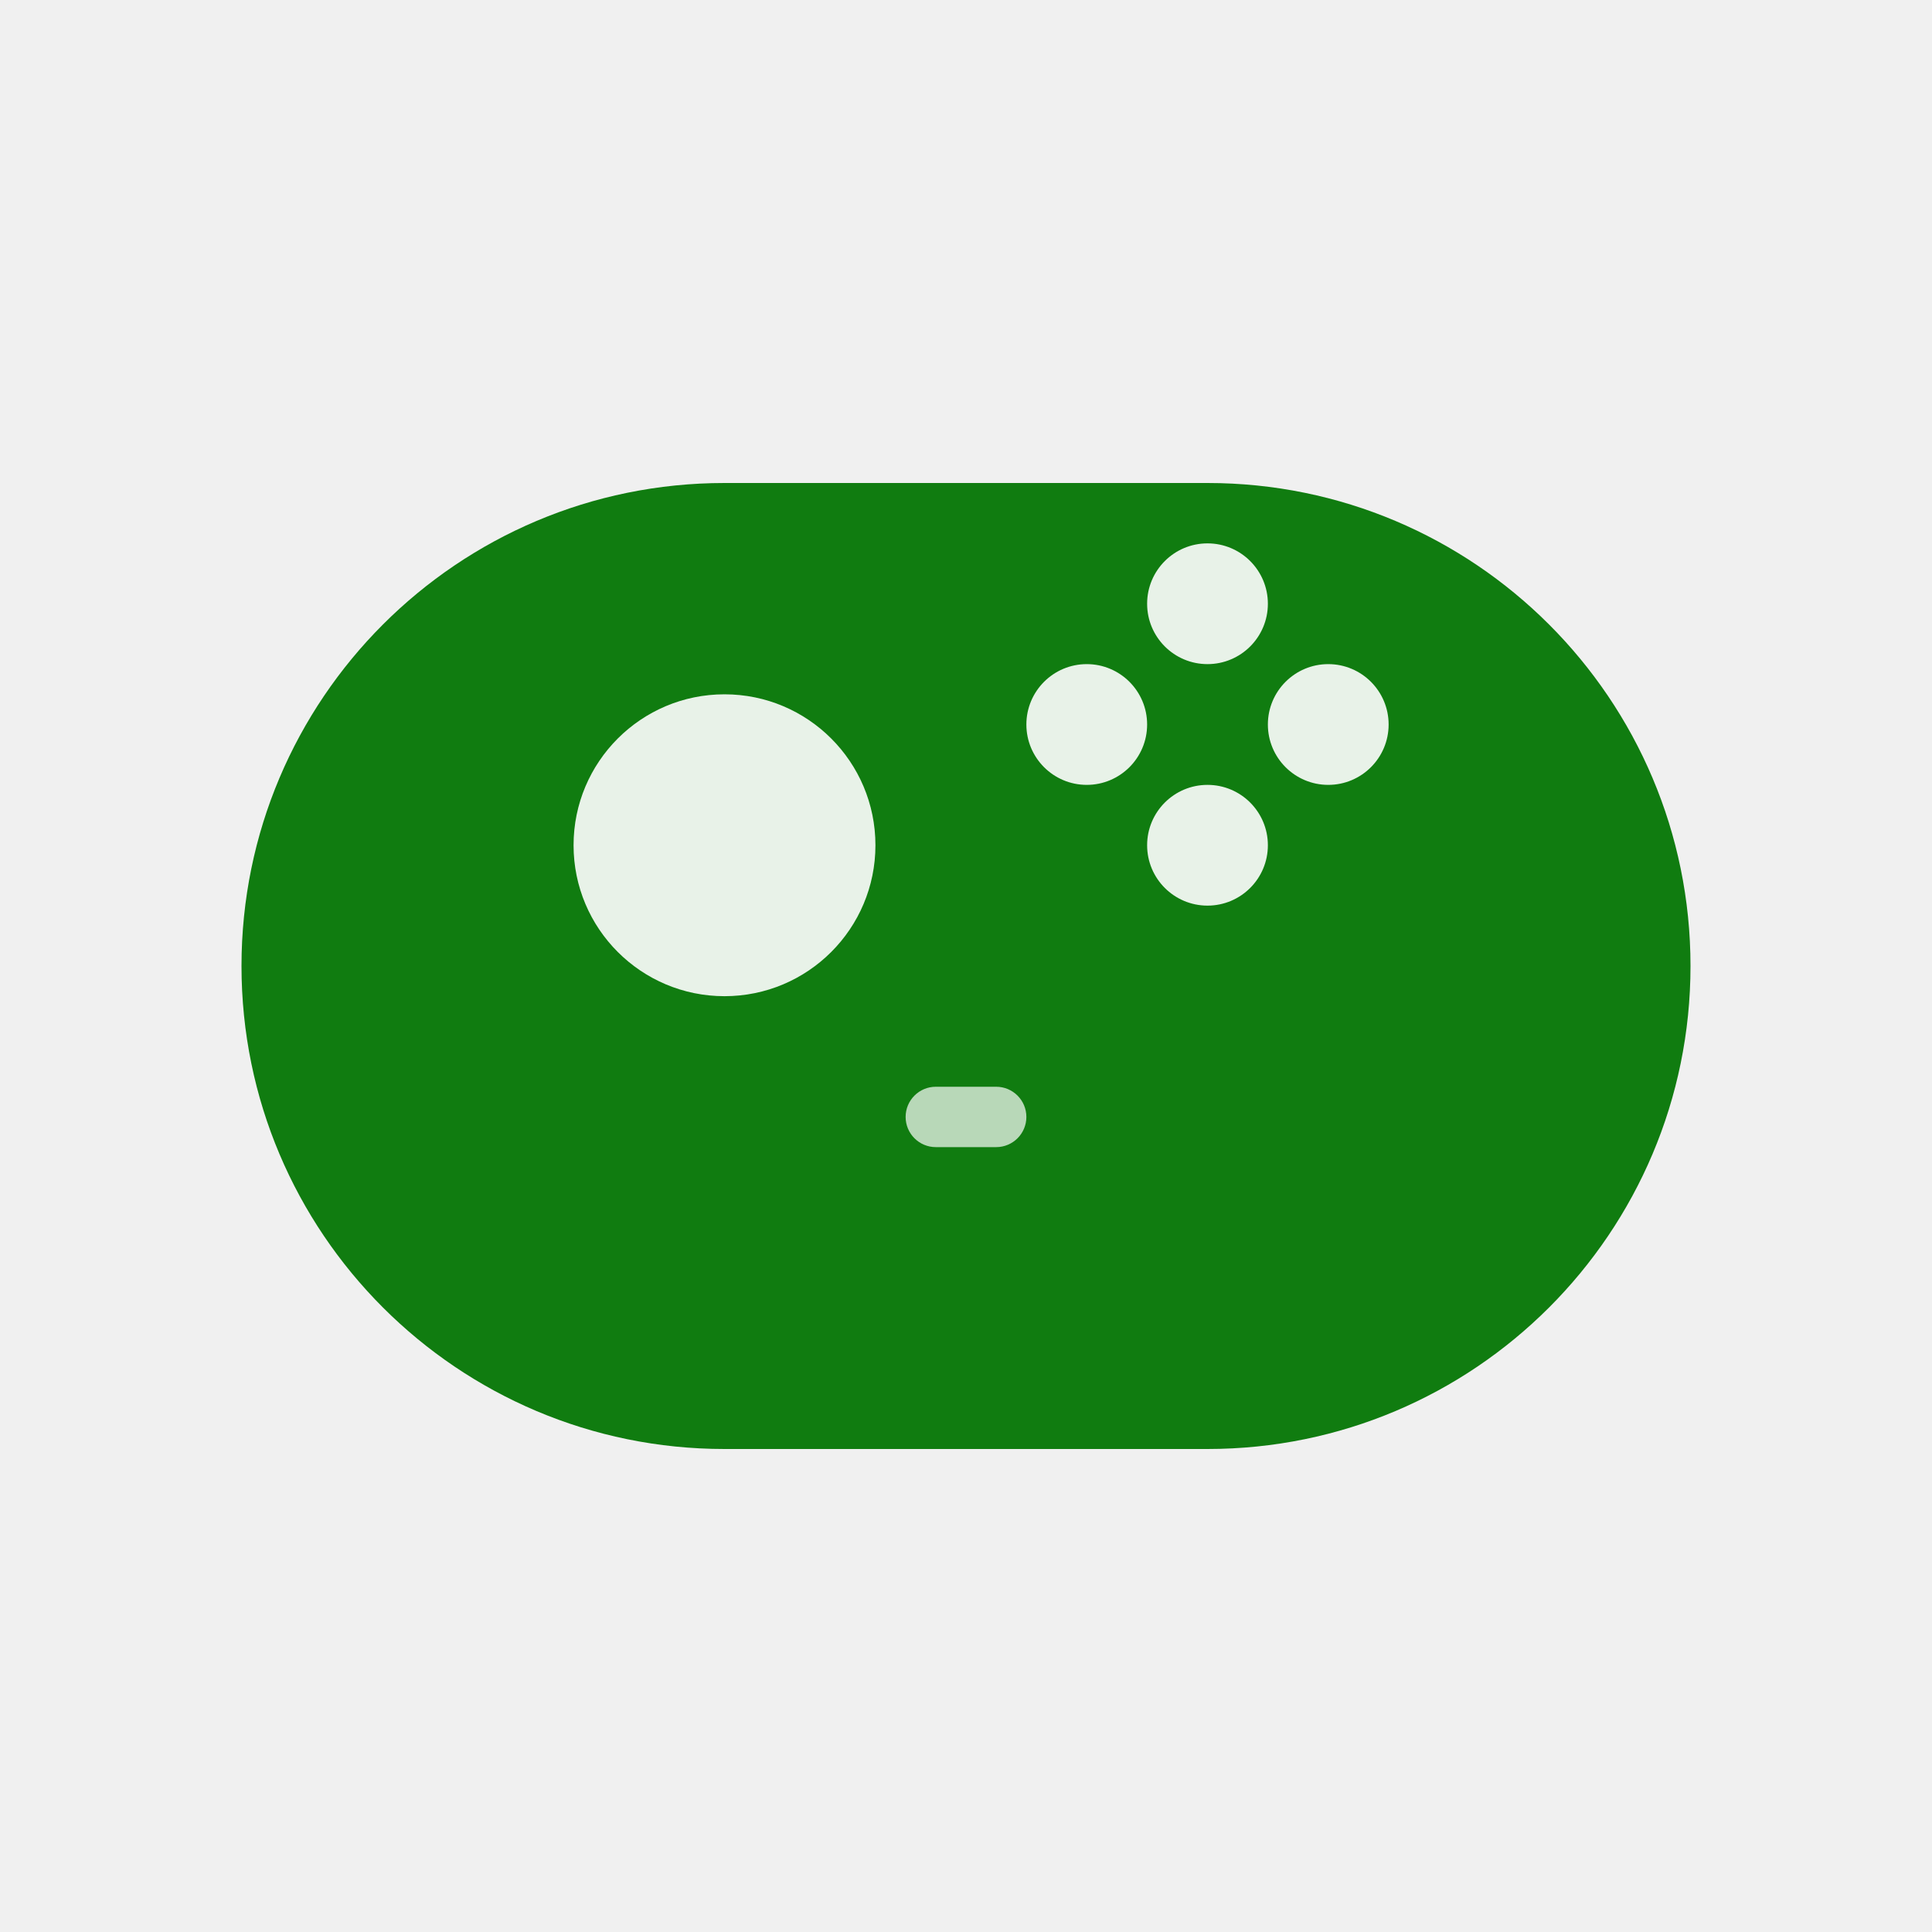
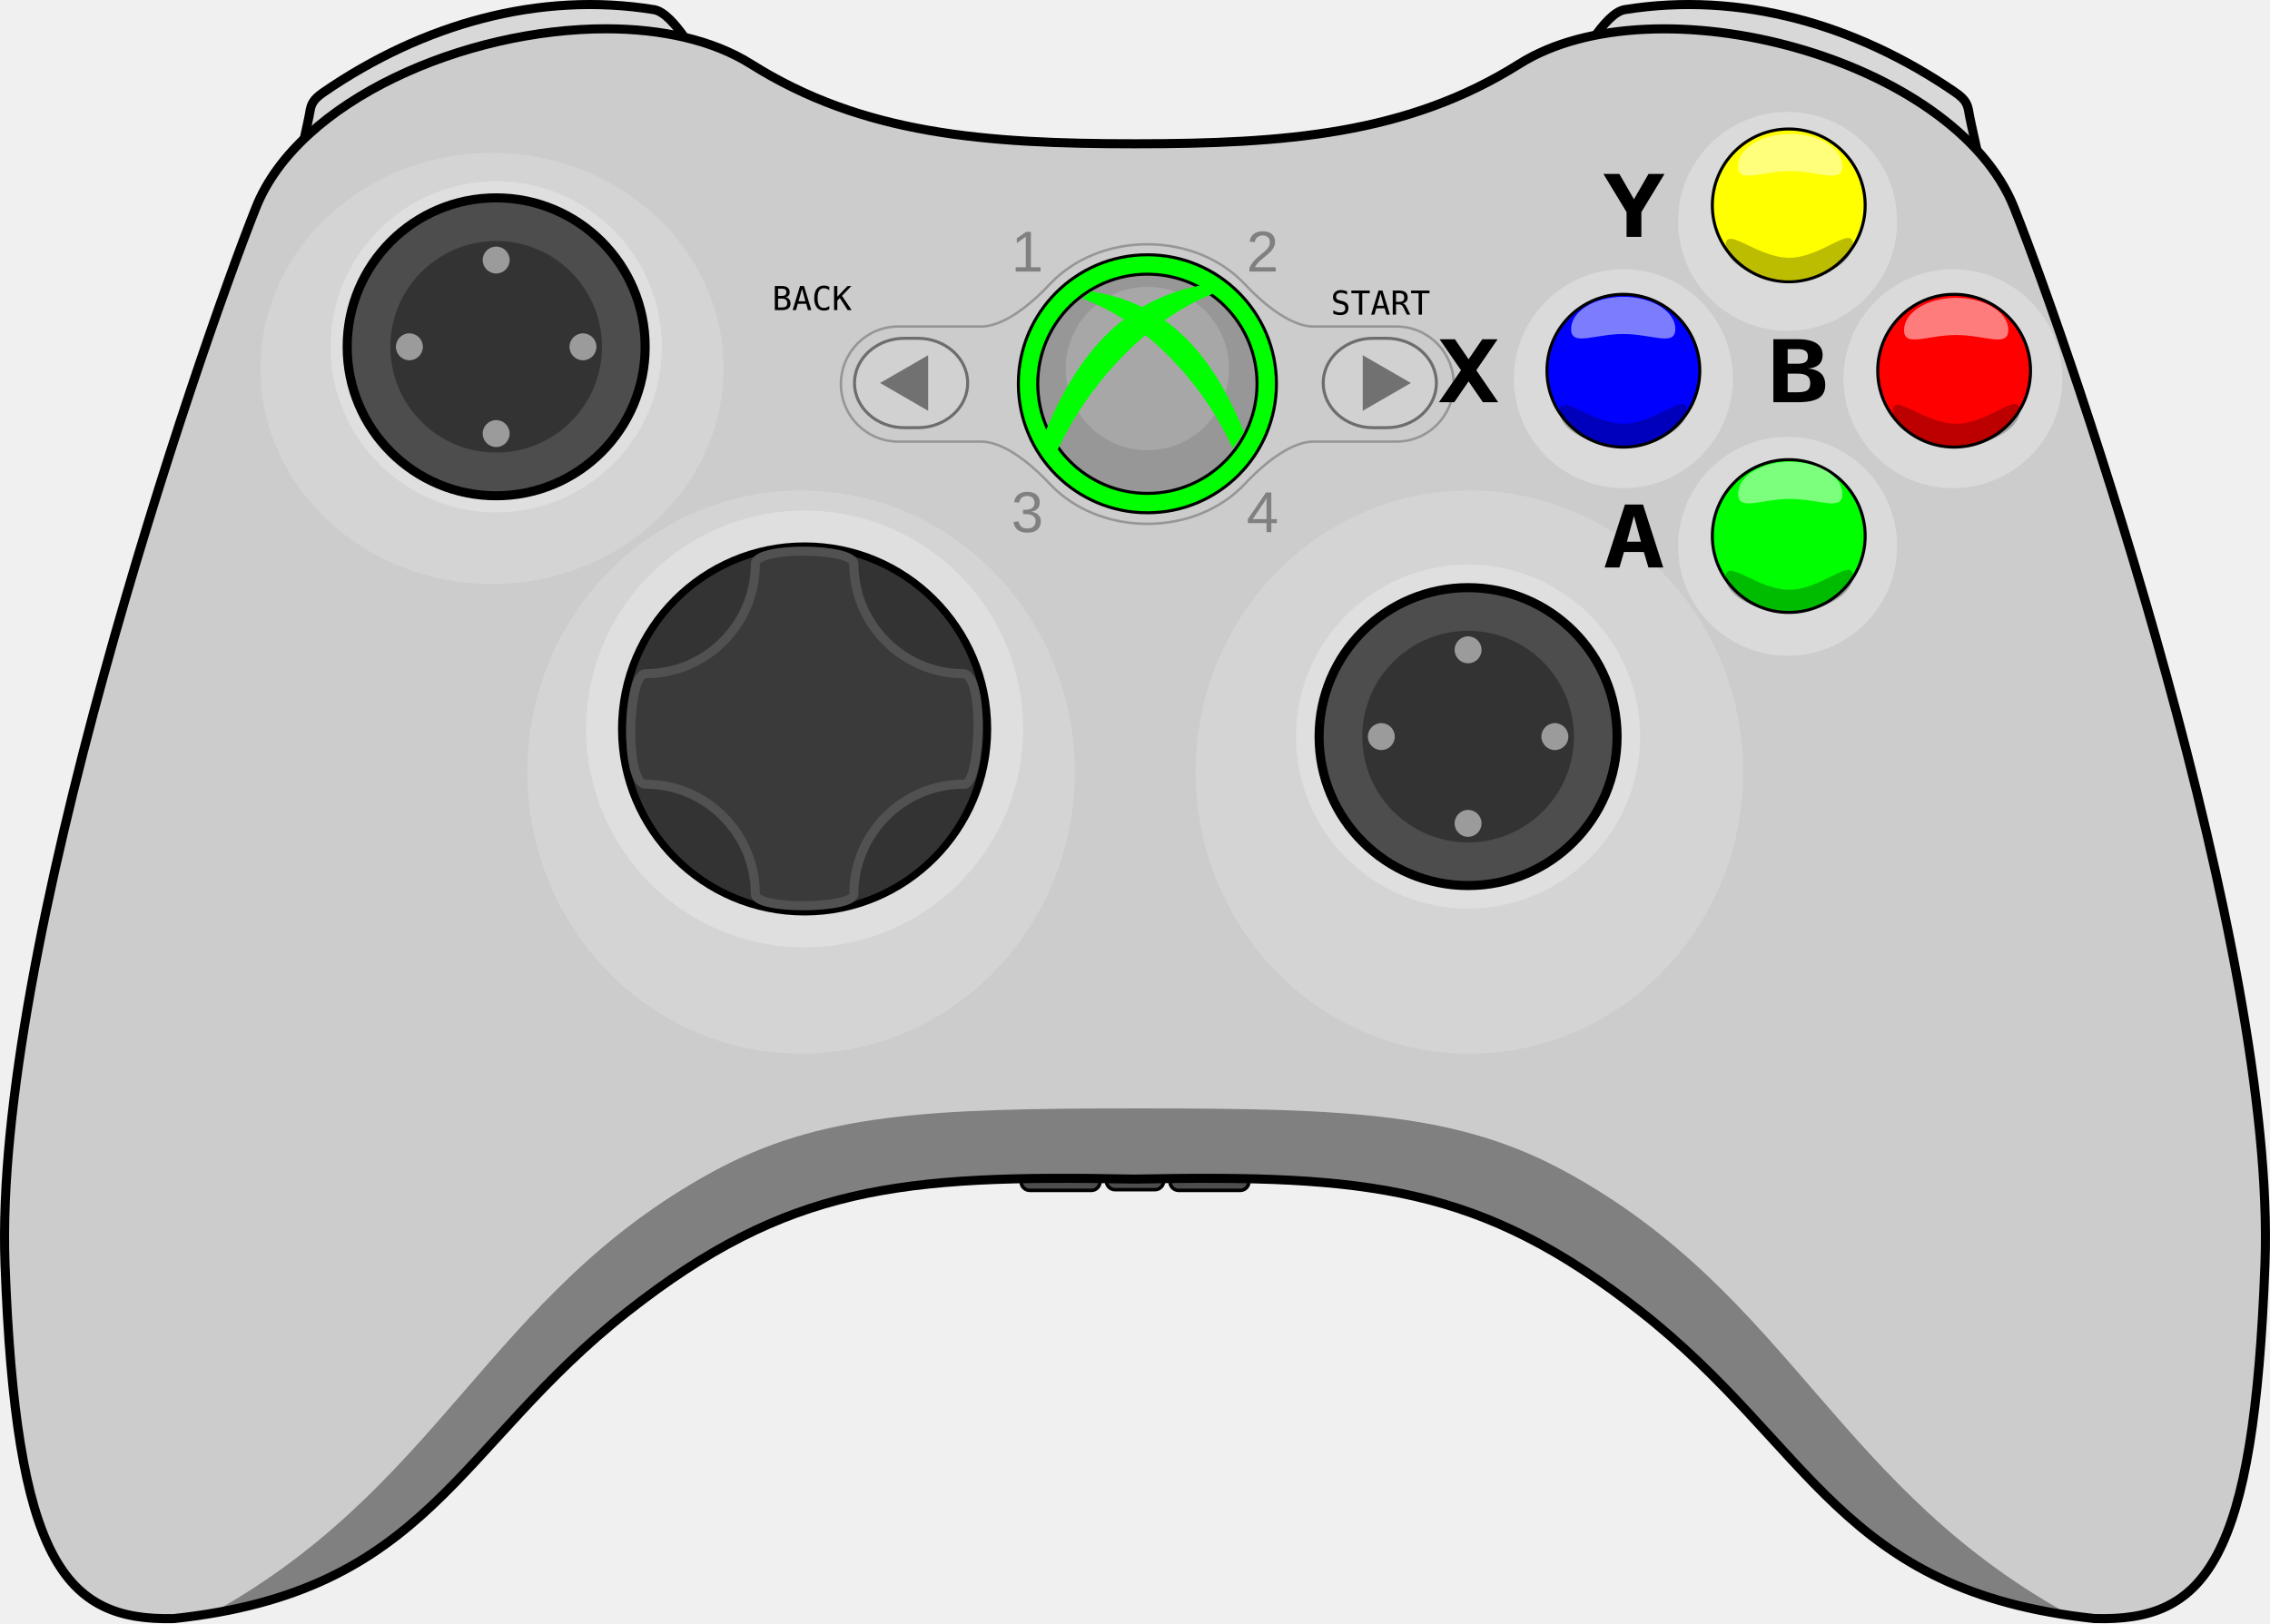
- <svg xmlns="http://www.w3.org/2000/svg" viewBox="0 0 64 64" fill="none">
-   <rect x="8" y="16" width="48" height="32" rx="16" fill="#107C10" />
-   <circle cx="24" cy="28" r="5" fill="#fff" opacity="0.9" />
-   <circle cx="40" cy="28" r="2" fill="#fff" opacity="0.9" />
-   <circle cx="44" cy="24" r="2" fill="#fff" opacity="0.9" />
-   <circle cx="36" cy="24" r="2" fill="#fff" opacity="0.9" />
-   <circle cx="40" cy="20" r="2" fill="#fff" opacity="0.9" />
-   <rect x="30" y="36" width="4" height="2" rx="1" fill="#fff" opacity="0.7" />
+ <svg xmlns="http://www.w3.org/2000/svg" width="750.618" height="536.877" id="svg2" version="1.0">
+   <defs id="defs4">
+     </defs>
+   <g id="layer1" transform="translate(0.15288,-260.3521)">
+     <g id="g4442" transform="matrix(0.5752286,0,0,0.5752286,161.9041,275.5957)" style="stroke:#000000;stroke-width:2;stroke-miterlimit:4;stroke-dasharray:none;stroke-opacity:1">
+       <rect style="fill:#4d4d4d;fill-opacity:1;stroke:#000000;stroke-width:2;stroke-miterlimit:4;stroke-dasharray:none;stroke-opacity:1" id="rect4436" width="45.344" height="27.532" x="390.846" y="630.439" ry="4.973" rx="4.973" />
+       <rect rx="4.973" ry="4.973" y="630.439" x="305.262" height="27.532" width="45.344" id="rect4438" style="fill:#4d4d4d;fill-opacity:1;stroke:#000000;stroke-width:2;stroke-miterlimit:4;stroke-dasharray:none;stroke-opacity:1" />
+       <rect style="fill:#4d4d4d;fill-opacity:1;stroke:#000000;stroke-width:2;stroke-miterlimit:4;stroke-dasharray:none;stroke-opacity:1" id="rect4440" width="32.911" height="27.326" x="354.271" y="630.231" ry="4.973" rx="4.973" />
+     </g>
+     <path id="path3365" d="M 655.507,318.608 C 655.289,317.515 651.356,300.472 650.919,297.631 C 650.482,294.79 649.826,293.261 646.33,290.857 C 613.516,268.298 575.124,257.407 537.075,263.544 C 530.302,264.636 521.561,281.68 521.561,281.68 L 655.507,318.608 z" style="fill:#d8d8d8;fill-opacity:1;fill-rule:evenodd;stroke:#000000;stroke-width:3;stroke-linecap:butt;stroke-linejoin:miter;stroke-miterlimit:4;stroke-dasharray:none;stroke-opacity:1" />
+     <path style="fill:#d8d8d8;fill-opacity:1;fill-rule:evenodd;stroke:#000000;stroke-width:3;stroke-linecap:butt;stroke-linejoin:miter;stroke-miterlimit:4;stroke-dasharray:none;stroke-opacity:1" d="M 97.674,318.608 C 97.892,317.515 101.825,300.472 102.262,297.631 C 102.699,294.79 103.355,293.261 106.851,290.857 C 139.665,268.298 178.057,257.407 216.106,263.544 C 222.879,264.636 231.62,281.68 231.62,281.68 L 97.674,318.608 z" id="path3352" />
+     <path style="fill:#cccccc;fill-opacity:1;fill-rule:evenodd;stroke:none;stroke-width:3;stroke-linecap:butt;stroke-linejoin:miter;stroke-miterlimit:4;stroke-dasharray:none;stroke-opacity:1" d="M 692.406,795.688 C 729.246,796.781 745.214,776.85 748.812,678.25 C 752.584,574.918 685.514,378.561 665.844,329.031 C 646.173,279.502 547.13,253.206 502.188,281.531 C 465.201,304.842 424.681,307.906 375.156,307.906 C 325.631,307.906 285.143,304.842 248.156,281.531 C 235.516,273.565 218.575,269.897 200.344,269.875 C 153.752,269.82 98.607,293.432 84.469,329.031 C 64.799,378.561 -2.271,574.918 1.5,678.25 C 5.079,776.303 20.907,796.568 57.312,795.703 C 141.788,786.652 150.458,738.839 207.406,694.094 C 260.204,652.61 297.187,648.835 374.875,650.344 C 452.563,648.835 489.515,652.61 542.312,694.094 C 599.26,738.839 607.93,786.637 692.406,795.688 z" id="path3354" />
+     <path style="fill:#808080;fill-opacity:1;fill-rule:evenodd;stroke:none;stroke-width:3;stroke-linecap:butt;stroke-linejoin:miter;stroke-miterlimit:4;stroke-dasharray:none;stroke-opacity:1" d="M 376.555,626.958 C 306.484,626.958 270.991,628.494 235.212,648.083 C 160.645,688.906 145.675,753.415 66.618,795.677 C 143.807,784.494 153.682,737.394 208.805,694.083 C 261.603,652.599 298.587,648.824 376.274,650.333 C 453.962,648.824 490.914,652.599 543.712,694.083 C 599.026,737.544 608.783,784.831 686.712,795.802 C 607.461,753.543 592.535,688.945 517.899,648.083 C 482.119,628.494 446.627,626.958 376.555,626.958 z" id="path3191" />
+     <path style="opacity:1;fill:#d4d4d4;fill-opacity:1;fill-rule:evenodd;stroke:none;stroke-width:0.929;stroke-linecap:round;stroke-linejoin:round;stroke-miterlimit:4;stroke-dasharray:none;stroke-opacity:1" id="path3339" d="M 229.292,389.378 A 68.637,68.637 0 1 1 92.018,389.378 A 68.637,68.637 0 1 1 229.292,389.378 z" transform="matrix(1.318681,0,0,1.357143,273.8833,-12.72692)" />
+     <path style="opacity:1;fill:#d4d4d4;fill-opacity:1;fill-rule:evenodd;stroke:none;stroke-width:0.929;stroke-linecap:round;stroke-linejoin:round;stroke-miterlimit:4;stroke-dasharray:none;stroke-opacity:1" id="path3335" d="M 229.292,389.378 A 68.637,68.637 0 1 1 92.018,389.378 A 68.637,68.637 0 1 1 229.292,389.378 z" transform="matrix(1.115385,0,0,1.038461,-16.65148,-22.14143)" />
+     <path transform="matrix(1.318681,0,0,1.357143,52.88856,-12.72692)" d="M 229.292,389.378 A 68.637,68.637 0 1 1 92.018,389.378 A 68.637,68.637 0 1 1 229.292,389.378 z" id="path3337" style="opacity:1;fill:#d4d4d4;fill-opacity:1;fill-rule:evenodd;stroke:none;stroke-width:0.929;stroke-linecap:round;stroke-linejoin:round;stroke-miterlimit:4;stroke-dasharray:none;stroke-opacity:1" />
+     <path style="opacity:1;fill:#333333;fill-opacity:1;fill-rule:evenodd;stroke:#000000;stroke-width:2.646;stroke-linecap:round;stroke-linejoin:round;stroke-miterlimit:4;stroke-dasharray:none;stroke-opacity:1" id="path3249" d="M 265.211,443.665 A 53.411,53.411 0 1 1 158.39,443.665 A 53.411,53.411 0 1 1 265.211,443.665 z" transform="matrix(1.133621,0,0,1.133621,25.80033,-1.498032)" />
+     <path id="path3253" style="fill:#3a3a3a;fill-opacity:1;fill-rule:evenodd;stroke:#515151;stroke-width:3;stroke-linecap:round;stroke-linejoin:round;stroke-miterlimit:4;stroke-opacity:1" d="M 249.609,556.055 C 249.609,561.43 282.195,561.018 282.195,556.055 C 282.195,536.001 298.471,519.725 318.525,519.725 C 323.774,520.882 325.801,484.173 318.525,483.175 C 298.471,483.175 282.195,466.899 282.195,446.845 C 282.195,441.449 249.609,441.039 249.609,446.845 C 249.609,466.899 233.333,483.175 213.279,483.175 C 207.399,482.95 206.224,519.519 213.279,519.725 C 233.333,519.725 249.609,536.001 249.609,556.055 z" />
+     <g id="g3292">
+       <rect ry="16.45" rx="16.45" y="372.249" x="437.393" height="29.559" width="37.428" id="rect3288" style="opacity:1;fill:#d1d1d1;fill-opacity:1;fill-rule:evenodd;stroke:#6d6d6d;stroke-width:1;stroke-linecap:round;stroke-linejoin:round;stroke-miterlimit:4;stroke-dasharray:none;stroke-opacity:1" />
+       <path transform="matrix(0,1.125941,1.125941,0,20.71922,57.39572)" d="M 300.926,381.673 L 292.762,395.813 L 284.599,381.673 L 300.926,381.673 z" id="path3290" style="opacity:1;fill:#717171;fill-opacity:1;fill-rule:evenodd;stroke:none;stroke-width:3;stroke-linecap:round;stroke-linejoin:round;stroke-miterlimit:4;stroke-dasharray:none;stroke-opacity:1" />
+     </g>
+     <g id="g3296" transform="matrix(-1,0,0,1,757.2233,0)">
+       <rect style="opacity:1;fill:#d1d1d1;fill-opacity:1;fill-rule:evenodd;stroke:#6d6d6d;stroke-width:1;stroke-linecap:round;stroke-linejoin:round;stroke-miterlimit:4;stroke-dasharray:none;stroke-opacity:1" id="rect3298" width="37.428" height="29.559" x="437.393" y="372.249" rx="16.45" ry="16.45" />
+       <path style="opacity:1;fill:#717171;fill-opacity:1;fill-rule:evenodd;stroke:none;stroke-width:3;stroke-linecap:round;stroke-linejoin:round;stroke-miterlimit:4;stroke-dasharray:none;stroke-opacity:1" id="path3300" d="M 300.926,381.673 L 292.762,395.813 L 284.599,381.673 L 300.926,381.673 z" transform="matrix(0,1.125941,1.125941,0,20.71922,57.39572)" />
+     </g>
+     <path transform="matrix(1.137074,0,0,1.137074,-54.47036,-59.07849)" d="M 418.966,392.555 A 37.527,37.527 0 1 1 343.912,392.555 A 37.527,37.527 0 1 1 418.966,392.555 z" id="path3304" style="opacity:1;fill:#00ff00;fill-opacity:1;fill-rule:evenodd;stroke:#000000;stroke-width:0.879;stroke-linecap:round;stroke-linejoin:round;stroke-miterlimit:4;stroke-dasharray:none;stroke-opacity:1" />
+     <path style="opacity:1;fill:#979797;fill-opacity:1;fill-rule:evenodd;stroke:#000000;stroke-width:1.035;stroke-linecap:round;stroke-linejoin:round;stroke-miterlimit:4;stroke-dasharray:none;stroke-opacity:1" id="path3302" d="M 418.966,392.555 A 37.527,37.527 0 1 1 343.912,392.555 A 37.527,37.527 0 1 1 418.966,392.555 z" transform="matrix(0.9660382,0,0,0.9660382,10.76955,8.062652)" />
+     <path transform="matrix(0.719677,0,0,0.719677,104.7413,99.7301)" d="M 418.966,392.555 A 37.527,37.527 0 1 1 343.912,392.555 A 37.527,37.527 0 1 1 418.966,392.555 z" id="path3310" style="opacity:1;fill:#a7a7a7;fill-opacity:1;fill-rule:evenodd;stroke:none;stroke-width:1.489;stroke-linecap:round;stroke-linejoin:round;stroke-miterlimit:4;stroke-dasharray:none;stroke-opacity:1" />
+     <path style="fill:#00ff00;fill-opacity:1;fill-rule:evenodd;stroke:none;stroke-width:0.25pt;stroke-linecap:butt;stroke-linejoin:miter;stroke-opacity:1" d="M 344.94,404.636 C 356.555,375.848 372.817,358.369 399.688,354.257 L 402.773,356.827 C 380.823,364.717 359.943,386.259 349.053,410.29 L 344.94,404.636 z" id="path3306" />
+     <path id="path3308" d="M 411.228,403.332 C 400.485,376.707 385.446,360.542 360.593,356.739 L 357.74,359.116 C 378.041,366.413 397.352,386.336 407.424,408.562 L 411.228,403.332 z" style="fill:#00ff00;fill-opacity:1;fill-rule:evenodd;stroke:none;stroke-width:0.25pt;stroke-linecap:butt;stroke-linejoin:miter;stroke-opacity:1" />
+     <text xml:space="preserve" style="font-size:10.933px;font-style:normal;font-variant:normal;font-weight:normal;font-stretch:normal;text-align:center;line-height:-200%;writing-mode:lr-tb;text-anchor:middle;fill:#000000;fill-opacity:1;stroke:none;stroke-width:3pt;stroke-linecap:butt;stroke-linejoin:miter;stroke-opacity:1;font-family:DejaVu Sans Mono;-inkscape-font-specification:DejaVu Sans Mono" x="472.786" y="364.418" id="text3312">
+       <tspan id="tspan3314" x="472.786" y="364.418">START</tspan>
+     </text>
+     <path d="M 542.195,503.982 C 542.195,535.388 516.706,560.877 485.3,560.877 C 453.894,560.877 428.406,535.388 428.406,503.982 C 428.406,472.576 453.894,447.088 485.3,447.088 C 516.706,447.088 542.195,472.576 542.195,503.982 z M 533.891,503.982 C 533.891,530.804 512.122,552.573 485.3,552.573 C 458.478,552.573 436.709,530.804 436.709,503.982 C 436.709,477.16 458.478,455.391 485.3,455.391 C 512.122,455.391 533.891,477.16 533.891,503.982 z" style="fill:#dfdfdf;fill-opacity:1;fill-rule:evenodd;stroke:none;stroke-width:2.067;stroke-linecap:round;stroke-linejoin:round;stroke-miterlimit:4;stroke-opacity:1" id="path3348" />
+     <text xml:space="preserve" style="font-size:10.933px;font-style:normal;font-variant:normal;font-weight:normal;font-stretch:normal;text-align:center;line-height:100%;writing-mode:lr-tb;text-anchor:middle;fill:#000000;fill-opacity:1;stroke:none;stroke-width:3pt;stroke-linecap:butt;stroke-linejoin:miter;stroke-opacity:1;font-family:DejaVu Sans Mono;-inkscape-font-specification:DejaVu Sans Mono" x="284.788" y="362.922" id="text3316">
+       <tspan id="tspan3318" x="284.788" y="362.922">BACK</tspan>
+     </text>
+     <path id="path3350" style="fill:#dfdfdf;fill-opacity:1;fill-rule:evenodd;stroke:none;stroke-width:2.067;stroke-linecap:round;stroke-linejoin:round;stroke-miterlimit:4;stroke-opacity:1" d="M 218.677,375.06 C 218.677,405.288 194.144,429.821 163.915,429.821 C 133.687,429.821 109.154,405.288 109.154,375.06 C 109.154,344.832 133.687,320.299 163.915,320.299 C 194.144,320.299 218.677,344.832 218.677,375.06 z M 210.684,375.06 C 210.684,400.876 189.732,421.829 163.915,421.829 C 138.099,421.829 117.147,400.876 117.147,375.06 C 117.147,349.244 138.099,328.291 163.915,328.291 C 189.732,328.291 210.684,349.244 210.684,375.06 z" />
+     <path id="path3320" style="fill:none;fill-opacity:1;fill-rule:evenodd;stroke:#969696;stroke-width:0.813;stroke-linecap:round;stroke-linejoin:round;stroke-miterlimit:4;stroke-opacity:1" d="M 379.231,433.61 C 391.847,433.61 403.584,428.838 411.562,420.325 C 418.676,412.734 427.249,406.41 434.197,406.41 C 441.145,406.41 433.663,406.41 433.663,406.41 C 433.663,406.41 461.608,406.41 461.608,406.41 C 472.061,406.41 480.545,397.926 480.545,387.379 C 480.545,376.832 472.061,368.348 461.608,368.348 C 461.608,368.348 433.663,368.348 433.663,368.348 C 433.663,368.348 441.145,368.348 434.197,368.348 C 427.249,368.348 418.676,362.024 411.562,354.433 C 403.584,345.92 391.824,341.148 379.231,341.148 C 366.638,341.148 354.879,345.92 346.9,354.433 C 339.786,362.024 331.213,368.348 324.265,368.348 C 317.317,368.348 324.799,368.348 324.799,368.348 C 324.799,368.348 296.855,368.348 296.855,368.348 C 286.401,368.348 277.917,376.832 277.917,387.379 C 277.917,397.926 286.401,406.41 296.855,406.41 C 296.855,406.41 324.799,406.41 324.799,406.41 C 324.799,406.41 317.317,406.41 324.265,406.41 C 331.213,406.41 339.786,412.734 346.9,420.325 C 354.879,428.838 366.615,433.61 379.231,433.61 z" />
+     <path id="path3341" style="fill:#dfdfdf;fill-opacity:1;fill-rule:evenodd;stroke:none;stroke-width:2.067;stroke-linecap:round;stroke-linejoin:round;stroke-miterlimit:4;stroke-opacity:1" d="M 338.14,501.45 C 338.14,541.325 305.778,573.688 265.902,573.688 C 226.027,573.688 193.664,541.325 193.664,501.45 C 193.664,461.574 226.027,429.212 265.902,429.212 C 305.778,429.212 338.14,461.574 338.14,501.45 z M 327.597,501.45 C 327.597,535.505 299.958,563.145 265.902,563.145 C 231.846,563.145 204.207,535.505 204.207,501.45 C 204.207,467.394 231.846,439.755 265.902,439.755 C 299.958,439.755 327.597,467.394 327.597,501.45 z" />
+     <g transform="translate(-321.8452,-119.2531)" id="g3233">
+       <path style="opacity:1;fill:#4d4d4d;fill-opacity:1;fill-rule:evenodd;stroke:#000000;stroke-width:3;stroke-linecap:round;stroke-linejoin:round;stroke-miterlimit:4;stroke-dasharray:none;stroke-opacity:1" id="path3235" d="M 540.553,494.313 A 49.267,49.267 0 1 1 442.019,494.313 A 49.267,49.267 0 1 1 540.553,494.313 z" transform="translate(-5.525239,0)" />
+       <path transform="matrix(0.7102804,0,0,0.7102804,136.8099,143.2122)" d="M 540.553,494.313 A 49.267,49.267 0 1 1 442.019,494.313 A 49.267,49.267 0 1 1 540.553,494.313 z" id="path3237" style="opacity:1;fill:#333333;fill-opacity:1;fill-rule:evenodd;stroke:none;stroke-width:4.224;stroke-linecap:round;stroke-linejoin:round;stroke-miterlimit:4;stroke-dasharray:none;stroke-opacity:1" />
+       <g id="g3239" transform="matrix(1.074627,0,0,1.074627,-36.25079,-36.88903)">
+         <path transform="matrix(8.4112218e-2,0,0,8.4112218e-2,471.1428,452.7353)" d="M 540.553,494.313 A 49.267,49.267 0 1 1 442.019,494.313 A 49.267,49.267 0 1 1 540.553,494.313 z" id="path3241" style="fill:#9b9b9b;fill-opacity:1;fill-rule:evenodd;stroke:none;stroke-width:26.75;stroke-linecap:round;stroke-linejoin:round;stroke-miterlimit:4;stroke-dasharray:none;stroke-opacity:1" />
+         <path style="fill:#9b9b9b;fill-opacity:1;fill-rule:evenodd;stroke:none;stroke-width:26.75;stroke-linecap:round;stroke-linejoin:round;stroke-miterlimit:4;stroke-dasharray:none;stroke-opacity:1" id="path3243" d="M 540.553,494.313 A 49.267,49.267 0 1 1 442.019,494.313 A 49.267,49.267 0 1 1 540.553,494.313 z" transform="matrix(8.4112218e-2,0,0,8.4112218e-2,417.7321,452.7353)" />
+         <path style="fill:#9b9b9b;fill-opacity:1;fill-rule:evenodd;stroke:none;stroke-width:26.75;stroke-linecap:round;stroke-linejoin:round;stroke-miterlimit:4;stroke-dasharray:none;stroke-opacity:1" id="path3245" d="M 540.553,494.313 A 49.267,49.267 0 1 1 442.019,494.313 A 49.267,49.267 0 1 1 540.553,494.313 z" transform="matrix(0,8.4112218e-2,-8.4112218e-2,0,527.3384,479.6952)" />
+         <path transform="matrix(0,8.4112218e-2,-8.4112218e-2,0,527.3384,426.2846)" d="M 540.553,494.313 A 49.267,49.267 0 1 1 442.019,494.313 A 49.267,49.267 0 1 1 540.553,494.313 z" id="path3247" style="fill:#9b9b9b;fill-opacity:1;fill-rule:evenodd;stroke:none;stroke-width:26.75;stroke-linecap:round;stroke-linejoin:round;stroke-miterlimit:4;stroke-dasharray:none;stroke-opacity:1" />
+       </g>
+     </g>
+     <g id="g3224" transform="translate(-0.4604366,9.669168)">
+       <path transform="translate(-5.525239,0)" d="M 540.553,494.313 A 49.267,49.267 0 1 1 442.019,494.313 A 49.267,49.267 0 1 1 540.553,494.313 z" id="path3196" style="opacity:1;fill:#4d4d4d;fill-opacity:1;fill-rule:evenodd;stroke:#000000;stroke-width:3;stroke-linecap:round;stroke-linejoin:round;stroke-miterlimit:4;stroke-dasharray:none;stroke-opacity:1" />
+       <path style="opacity:1;fill:#333333;fill-opacity:1;fill-rule:evenodd;stroke:none;stroke-width:4.224;stroke-linecap:round;stroke-linejoin:round;stroke-miterlimit:4;stroke-dasharray:none;stroke-opacity:1" id="path3198" d="M 540.553,494.313 A 49.267,49.267 0 1 1 442.019,494.313 A 49.267,49.267 0 1 1 540.553,494.313 z" transform="matrix(0.7102804,0,0,0.7102804,136.8099,143.2122)" />
+       <g transform="matrix(1.074627,0,0,1.074627,-36.25079,-36.88903)" id="g3218">
+         <path style="fill:#9b9b9b;fill-opacity:1;fill-rule:evenodd;stroke:none;stroke-width:26.75;stroke-linecap:round;stroke-linejoin:round;stroke-miterlimit:4;stroke-dasharray:none;stroke-opacity:1" id="path3200" d="M 540.553,494.313 A 49.267,49.267 0 1 1 442.019,494.313 A 49.267,49.267 0 1 1 540.553,494.313 z" transform="matrix(8.4112218e-2,0,0,8.4112218e-2,471.1428,452.7353)" />
+         <path transform="matrix(8.4112218e-2,0,0,8.4112218e-2,417.7321,452.7353)" d="M 540.553,494.313 A 49.267,49.267 0 1 1 442.019,494.313 A 49.267,49.267 0 1 1 540.553,494.313 z" id="path3202" style="fill:#9b9b9b;fill-opacity:1;fill-rule:evenodd;stroke:none;stroke-width:26.75;stroke-linecap:round;stroke-linejoin:round;stroke-miterlimit:4;stroke-dasharray:none;stroke-opacity:1" />
+         <path transform="matrix(0,8.4112218e-2,-8.4112218e-2,0,527.3384,479.6952)" d="M 540.553,494.313 A 49.267,49.267 0 1 1 442.019,494.313 A 49.267,49.267 0 1 1 540.553,494.313 z" id="path3210" style="fill:#9b9b9b;fill-opacity:1;fill-rule:evenodd;stroke:none;stroke-width:26.75;stroke-linecap:round;stroke-linejoin:round;stroke-miterlimit:4;stroke-dasharray:none;stroke-opacity:1" />
+         <path style="fill:#9b9b9b;fill-opacity:1;fill-rule:evenodd;stroke:none;stroke-width:26.75;stroke-linecap:round;stroke-linejoin:round;stroke-miterlimit:4;stroke-dasharray:none;stroke-opacity:1" id="path3212" d="M 540.553,494.313 A 49.267,49.267 0 1 1 442.019,494.313 A 49.267,49.267 0 1 1 540.553,494.313 z" transform="matrix(0,8.4112218e-2,-8.4112218e-2,0,527.3384,426.2846)" />
+       </g>
+     </g>
+     <path transform="matrix(1.263158,0,0,1.263158,-32.71059,-100.0463)" d="M 565.686,384.475 A 28.661,28.661 0 1 1 508.363,384.475 A 28.661,28.661 0 1 1 565.686,384.475 z" id="path3405" style="opacity:1;fill:#dadada;fill-opacity:1;fill-rule:evenodd;stroke:none;stroke-width:1;stroke-linecap:round;stroke-linejoin:round;stroke-miterlimit:4;stroke-dasharray:none;stroke-opacity:1" />
+     <path id="path3363" d="M 692.406,795.688 C 729.246,796.781 745.214,776.85 748.812,678.25 C 752.584,574.918 685.514,378.561 665.844,329.031 C 646.173,279.502 547.13,253.206 502.188,281.531 C 465.201,304.842 424.681,307.906 375.156,307.906 C 325.631,307.906 285.143,304.842 248.156,281.531 C 235.516,273.565 218.575,269.897 200.344,269.875 C 153.752,269.82 98.607,293.432 84.469,329.031 C 64.799,378.561 -2.271,574.918 1.5,678.25 C 5.079,776.303 20.907,796.568 57.312,795.703 C 141.788,786.652 150.458,738.839 207.406,694.094 C 260.204,652.61 297.187,648.835 374.875,650.344 C 452.563,648.835 489.515,652.61 542.312,694.094 C 599.26,738.839 607.93,786.637 692.406,795.688 z" style="fill:none;fill-opacity:1;fill-rule:evenodd;stroke:#000000;stroke-width:3;stroke-linecap:butt;stroke-linejoin:miter;stroke-miterlimit:4;stroke-dasharray:none;stroke-opacity:1" />
+     <path style="opacity:1;fill:#dadada;fill-opacity:1;fill-rule:evenodd;stroke:none;stroke-width:1;stroke-linecap:round;stroke-linejoin:round;stroke-miterlimit:4;stroke-dasharray:none;stroke-opacity:1" id="path3403" d="M 565.686,384.475 A 28.661,28.661 0 1 1 508.363,384.475 A 28.661,28.661 0 1 1 565.686,384.475 z" transform="matrix(1.263158,0,0,1.263158,-141.6995,-100.0463)" />
+     <path style="opacity:1;fill:#0000ff;fill-opacity:1;fill-rule:evenodd;stroke:#000000;stroke-width:1;stroke-linecap:round;stroke-linejoin:round;stroke-miterlimit:4;stroke-dasharray:none;stroke-opacity:1" id="path3367" d="M 561.915,382.967 A 25.267,25.267 0 1 1 511.38,382.967 A 25.267,25.267 0 1 1 561.915,382.967 z" />
+     <path style="opacity:1;fill:#dadada;fill-opacity:1;fill-rule:evenodd;stroke:none;stroke-width:1;stroke-linecap:round;stroke-linejoin:round;stroke-miterlimit:4;stroke-dasharray:none;stroke-opacity:1" id="path3407" d="M 565.686,384.475 A 28.661,28.661 0 1 1 508.363,384.475 A 28.661,28.661 0 1 1 565.686,384.475 z" transform="matrix(1.263158,0,0,1.263158,-87.3936,-152.0895)" />
+     <path d="M 561.915,382.967 A 25.267,25.267 0 1 1 511.38,382.967 A 25.267,25.267 0 1 1 561.915,382.967 z" id="path3369" style="opacity:1;fill:#ff0000;fill-opacity:1;fill-rule:evenodd;stroke:#000000;stroke-width:1;stroke-linecap:round;stroke-linejoin:round;stroke-miterlimit:4;stroke-dasharray:none;stroke-opacity:1" transform="translate(109.366,0)" />
+     <path d="M 561.915,382.967 A 25.267,25.267 0 1 1 511.38,382.967 A 25.267,25.267 0 1 1 561.915,382.967 z" id="path3371" style="fill:#ffff00;fill-opacity:1;fill-rule:evenodd;stroke:#000000;stroke-width:1;stroke-linecap:round;stroke-linejoin:round;stroke-miterlimit:4;stroke-dasharray:none;stroke-opacity:1" transform="matrix(-1,0,0,-1,1127.978,711.2505)" />
+     <path transform="matrix(1.263158,0,0,1.263158,-87.3936,-44.60908)" d="M 565.686,384.475 A 28.661,28.661 0 1 1 508.363,384.475 A 28.661,28.661 0 1 1 565.686,384.475 z" id="path3409" style="opacity:1;fill:#dadada;fill-opacity:1;fill-rule:evenodd;stroke:none;stroke-width:1;stroke-linecap:round;stroke-linejoin:round;stroke-miterlimit:4;stroke-dasharray:none;stroke-opacity:1" />
+     <path transform="matrix(-1,0,0,-1,1127.978,820.6165)" style="fill:#00ff00;fill-opacity:1;fill-rule:evenodd;stroke:#000000;stroke-width:1;stroke-linecap:round;stroke-linejoin:round;stroke-miterlimit:4;stroke-dasharray:none;stroke-opacity:1" id="path3373" d="M 561.915,382.967 A 25.267,25.267 0 1 1 511.38,382.967 A 25.267,25.267 0 1 1 561.915,382.967 z" />
+     <text xml:space="preserve" style="font-size:31.157px;font-style:normal;font-variant:normal;font-weight:bold;font-stretch:normal;text-align:center;line-height:-200%;writing-mode:lr-tb;text-anchor:middle;fill:#000000;fill-opacity:1;stroke:none;stroke-width:3pt;stroke-linecap:butt;stroke-linejoin:miter;stroke-opacity:1;font-family:DejaVu Sans Mono;-inkscape-font-specification:DejaVu Sans Mono Bold" x="491.718" y="429.31" id="text3381" transform="scale(1.091356,0.9162912)">
+       <tspan id="tspan3383" x="491.718" y="429.31">X</tspan>
+     </text>
+     <text xml:space="preserve" style="font-size:31.157px;font-style:normal;font-variant:normal;font-weight:bold;font-stretch:normal;text-align:center;line-height:-200%;writing-mode:lr-tb;text-anchor:middle;fill:#000000;fill-opacity:1;stroke:none;stroke-width:3pt;stroke-linecap:butt;stroke-linejoin:miter;stroke-opacity:1;font-family:DejaVu Sans Mono;-inkscape-font-specification:DejaVu Sans Mono Bold" x="541.823" y="369.631" id="text3385" transform="scale(1.091356,0.9162912)">
+       <tspan id="tspan3387" x="541.823" y="369.631">Y</tspan>
+     </text>
+     <text xml:space="preserve" style="font-size:31.157px;font-style:normal;font-variant:normal;font-weight:bold;font-stretch:normal;text-align:center;line-height:-200%;writing-mode:lr-tb;text-anchor:middle;fill:#000000;fill-opacity:1;stroke:none;stroke-width:3pt;stroke-linecap:butt;stroke-linejoin:miter;stroke-opacity:1;font-family:DejaVu Sans Mono;-inkscape-font-specification:DejaVu Sans Mono Bold" x="541.823" y="488.988" id="text3389" transform="scale(1.091356,0.9162912)">
+       <tspan id="tspan3391" x="541.823" y="488.988">A</tspan>
+     </text>
+     <text xml:space="preserve" style="font-size:31.157px;font-style:normal;font-variant:normal;font-weight:bold;font-stretch:normal;text-align:center;line-height:-200%;writing-mode:lr-tb;text-anchor:middle;fill:#000000;fill-opacity:1;stroke:none;stroke-width:3pt;stroke-linecap:butt;stroke-linejoin:miter;stroke-opacity:1;font-family:DejaVu Sans Mono;-inkscape-font-specification:DejaVu Sans Mono Bold" x="591.541" y="429.325" id="text3393" transform="scale(1.091356,0.9162912)">
+       <tspan id="tspan3395" x="591.541" y="429.325">B</tspan>
+     </text>
+     <path style="fill:#ffffff;fill-opacity:0.487;fill-rule:evenodd;stroke:none;stroke-width:1;stroke-linecap:round;stroke-linejoin:round;stroke-miterlimit:4;stroke-opacity:1" d="M 553.831,369.193 C 553.831,375.081 546.11,370.824 536.597,370.824 C 527.084,370.824 519.363,375.081 519.363,369.193 C 519.363,363.305 527.084,358.526 536.597,358.526 C 546.11,358.526 553.831,363.305 553.831,369.193 z" id="path3433" />
+     <path id="path3436" d="M 609.047,315.315 C 609.047,321.203 601.326,316.947 591.813,316.947 C 582.3,316.947 574.579,321.203 574.579,315.315 C 574.579,309.427 582.3,304.649 591.813,304.649 C 601.326,304.649 609.047,309.427 609.047,315.315 z" style="fill:#ffffff;fill-opacity:0.487;fill-rule:evenodd;stroke:none;stroke-width:1;stroke-linecap:round;stroke-linejoin:round;stroke-miterlimit:4;stroke-opacity:1" />
+     <path style="fill:#ffffff;fill-opacity:0.487;fill-rule:evenodd;stroke:none;stroke-width:1;stroke-linecap:round;stroke-linejoin:round;stroke-miterlimit:4;stroke-opacity:1" d="M 609.047,423.739 C 609.047,429.627 601.326,425.37 591.813,425.37 C 582.3,425.37 574.579,429.627 574.579,423.739 C 574.579,417.851 582.3,413.072 591.813,413.072 C 601.326,413.072 609.047,417.851 609.047,423.739 z" id="path3438" />
+     <path id="path3440" d="M 663.928,369.527 C 663.928,375.415 656.207,371.159 646.694,371.159 C 637.181,371.159 629.46,375.415 629.46,369.527 C 629.46,363.639 637.181,358.861 646.694,358.861 C 656.207,358.861 663.928,363.639 663.928,369.527 z" style="fill:#ffffff;fill-opacity:0.487;fill-rule:evenodd;stroke:none;stroke-width:1;stroke-linecap:round;stroke-linejoin:round;stroke-miterlimit:4;stroke-opacity:1" />
+     <path id="path3456" d="M 612.517,341.121 C 612.517,334.586 602.055,345.613 591.497,345.613 C 580.939,345.613 570.477,334.902 570.477,341.437 C 570.477,347.971 580.939,352.959 591.497,352.959 C 602.055,352.959 612.517,347.656 612.517,341.121 z" style="fill:#000000;fill-opacity:0.265;fill-rule:evenodd;stroke:none;stroke-width:1;stroke-linecap:round;stroke-linejoin:round;stroke-miterlimit:4;stroke-opacity:1" />
+     <path style="fill:#000000;fill-opacity:0.265;fill-rule:evenodd;stroke:none;stroke-width:1;stroke-linecap:round;stroke-linejoin:round;stroke-miterlimit:4;stroke-opacity:1" d="M 612.517,450.916 C 612.517,444.381 602.055,455.408 591.497,455.408 C 580.939,455.408 570.477,444.697 570.477,451.232 C 570.477,457.766 580.939,462.754 591.497,462.754 C 602.055,462.754 612.517,457.451 612.517,450.916 z" id="path3460" />
+     <path id="path3462" d="M 557.62,396.019 C 557.62,389.484 547.158,400.511 536.6,400.511 C 526.042,400.511 515.58,389.799 515.58,396.334 C 515.58,402.869 526.042,407.857 536.6,407.857 C 547.158,407.857 557.62,402.553 557.62,396.019 z" style="fill:#000000;fill-opacity:0.265;fill-rule:evenodd;stroke:none;stroke-width:1;stroke-linecap:round;stroke-linejoin:round;stroke-miterlimit:4;stroke-opacity:1" />
+     <path style="fill:#000000;fill-opacity:0.265;fill-rule:evenodd;stroke:none;stroke-width:1;stroke-linecap:round;stroke-linejoin:round;stroke-miterlimit:4;stroke-opacity:1" d="M 667.73,396.019 C 667.73,389.484 657.268,400.511 646.71,400.511 C 636.152,400.511 625.69,389.799 625.69,396.334 C 625.69,402.869 636.152,407.857 646.71,407.857 C 657.268,407.857 667.73,402.553 667.73,396.019 z" id="path3464" />
+     <text xml:space="preserve" style="font-size:19.072px;font-style:normal;font-variant:normal;font-weight:normal;font-stretch:normal;text-align:start;line-height:125%;writing-mode:lr-tb;text-anchor:start;fill:#808080;fill-opacity:1;stroke:none;stroke-width:1px;stroke-linecap:butt;stroke-linejoin:miter;stroke-opacity:1;font-family:Arial;-inkscape-font-specification:Arial" x="334.253" y="350.167" id="text4416">
+       <tspan id="tspan4418" x="334.253" y="350.167">1</tspan>
+     </text>
+     <text id="text4420" y="350.167" x="412.03" style="font-size:19.072px;font-style:normal;font-variant:normal;font-weight:normal;font-stretch:normal;text-align:start;line-height:125%;writing-mode:lr-tb;text-anchor:start;fill:#808080;fill-opacity:1;stroke:none;stroke-width:1px;stroke-linecap:butt;stroke-linejoin:miter;stroke-opacity:1;font-family:Arial;-inkscape-font-specification:Arial" xml:space="preserve">
+       <tspan y="350.167" x="412.03" id="tspan4422">2</tspan>
+     </text>
+     <text xml:space="preserve" style="font-size:40px;font-style:normal;font-weight:normal;fill:#000000;fill-opacity:1;stroke:none;stroke-width:1px;stroke-linecap:butt;stroke-linejoin:miter;stroke-opacity:1;font-family:Bitstream Vera Sans" x="337.125" y="424.885" id="text4424">
+       <tspan id="tspan4426" x="337.125" y="424.885" />
+     </text>
+     <text id="text4428" y="436.353" x="334.253" style="font-size:19.072px;font-style:normal;font-variant:normal;font-weight:normal;font-stretch:normal;text-align:start;line-height:125%;writing-mode:lr-tb;text-anchor:start;fill:#808080;fill-opacity:1;stroke:none;stroke-width:1px;stroke-linecap:butt;stroke-linejoin:miter;stroke-opacity:1;font-family:Arial;-inkscape-font-specification:Arial" xml:space="preserve">
+       <tspan y="436.353" x="334.253" id="tspan4430">3</tspan>
+     </text>
+     <text xml:space="preserve" style="font-size:19.072px;font-style:normal;font-variant:normal;font-weight:normal;font-stretch:normal;text-align:start;line-height:125%;writing-mode:lr-tb;text-anchor:start;fill:#808080;fill-opacity:1;stroke:none;stroke-width:1px;stroke-linecap:butt;stroke-linejoin:miter;stroke-opacity:1;font-family:Arial;-inkscape-font-specification:Arial" x="412.03" y="436.353" id="text4432">
+       <tspan id="tspan4434" x="412.03" y="436.353">4</tspan>
+     </text>
+   </g>
</svg>
